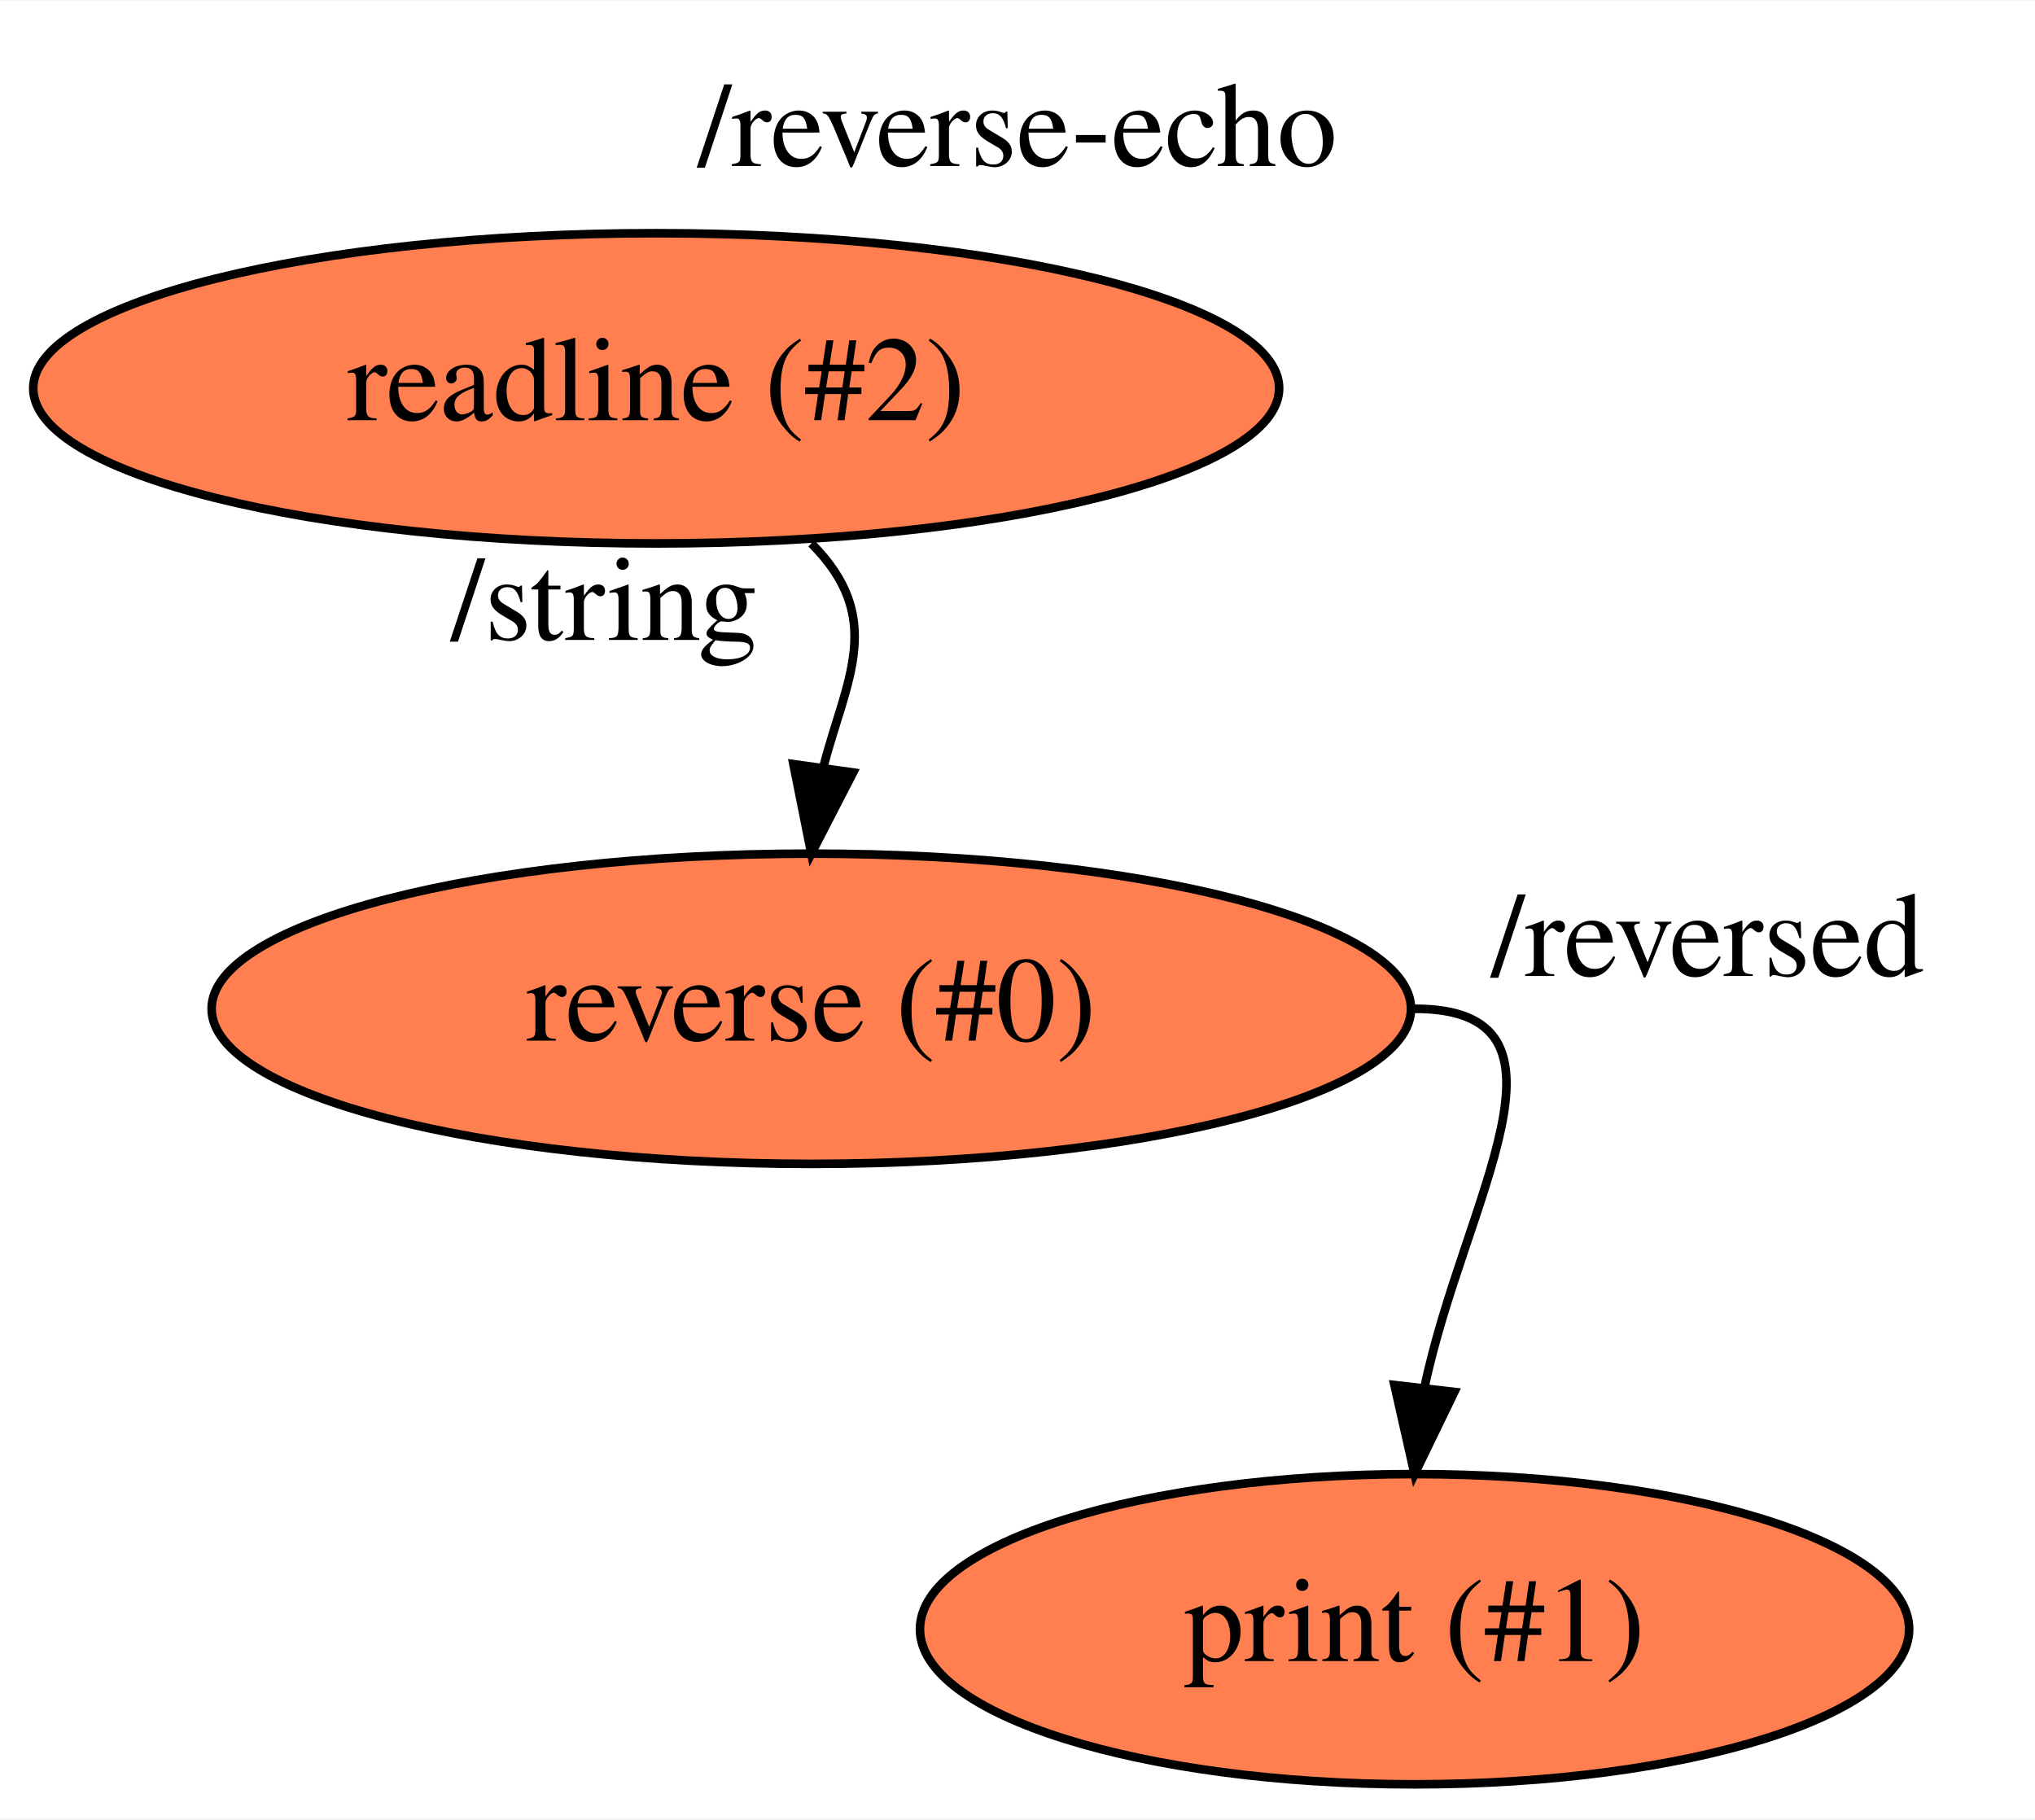
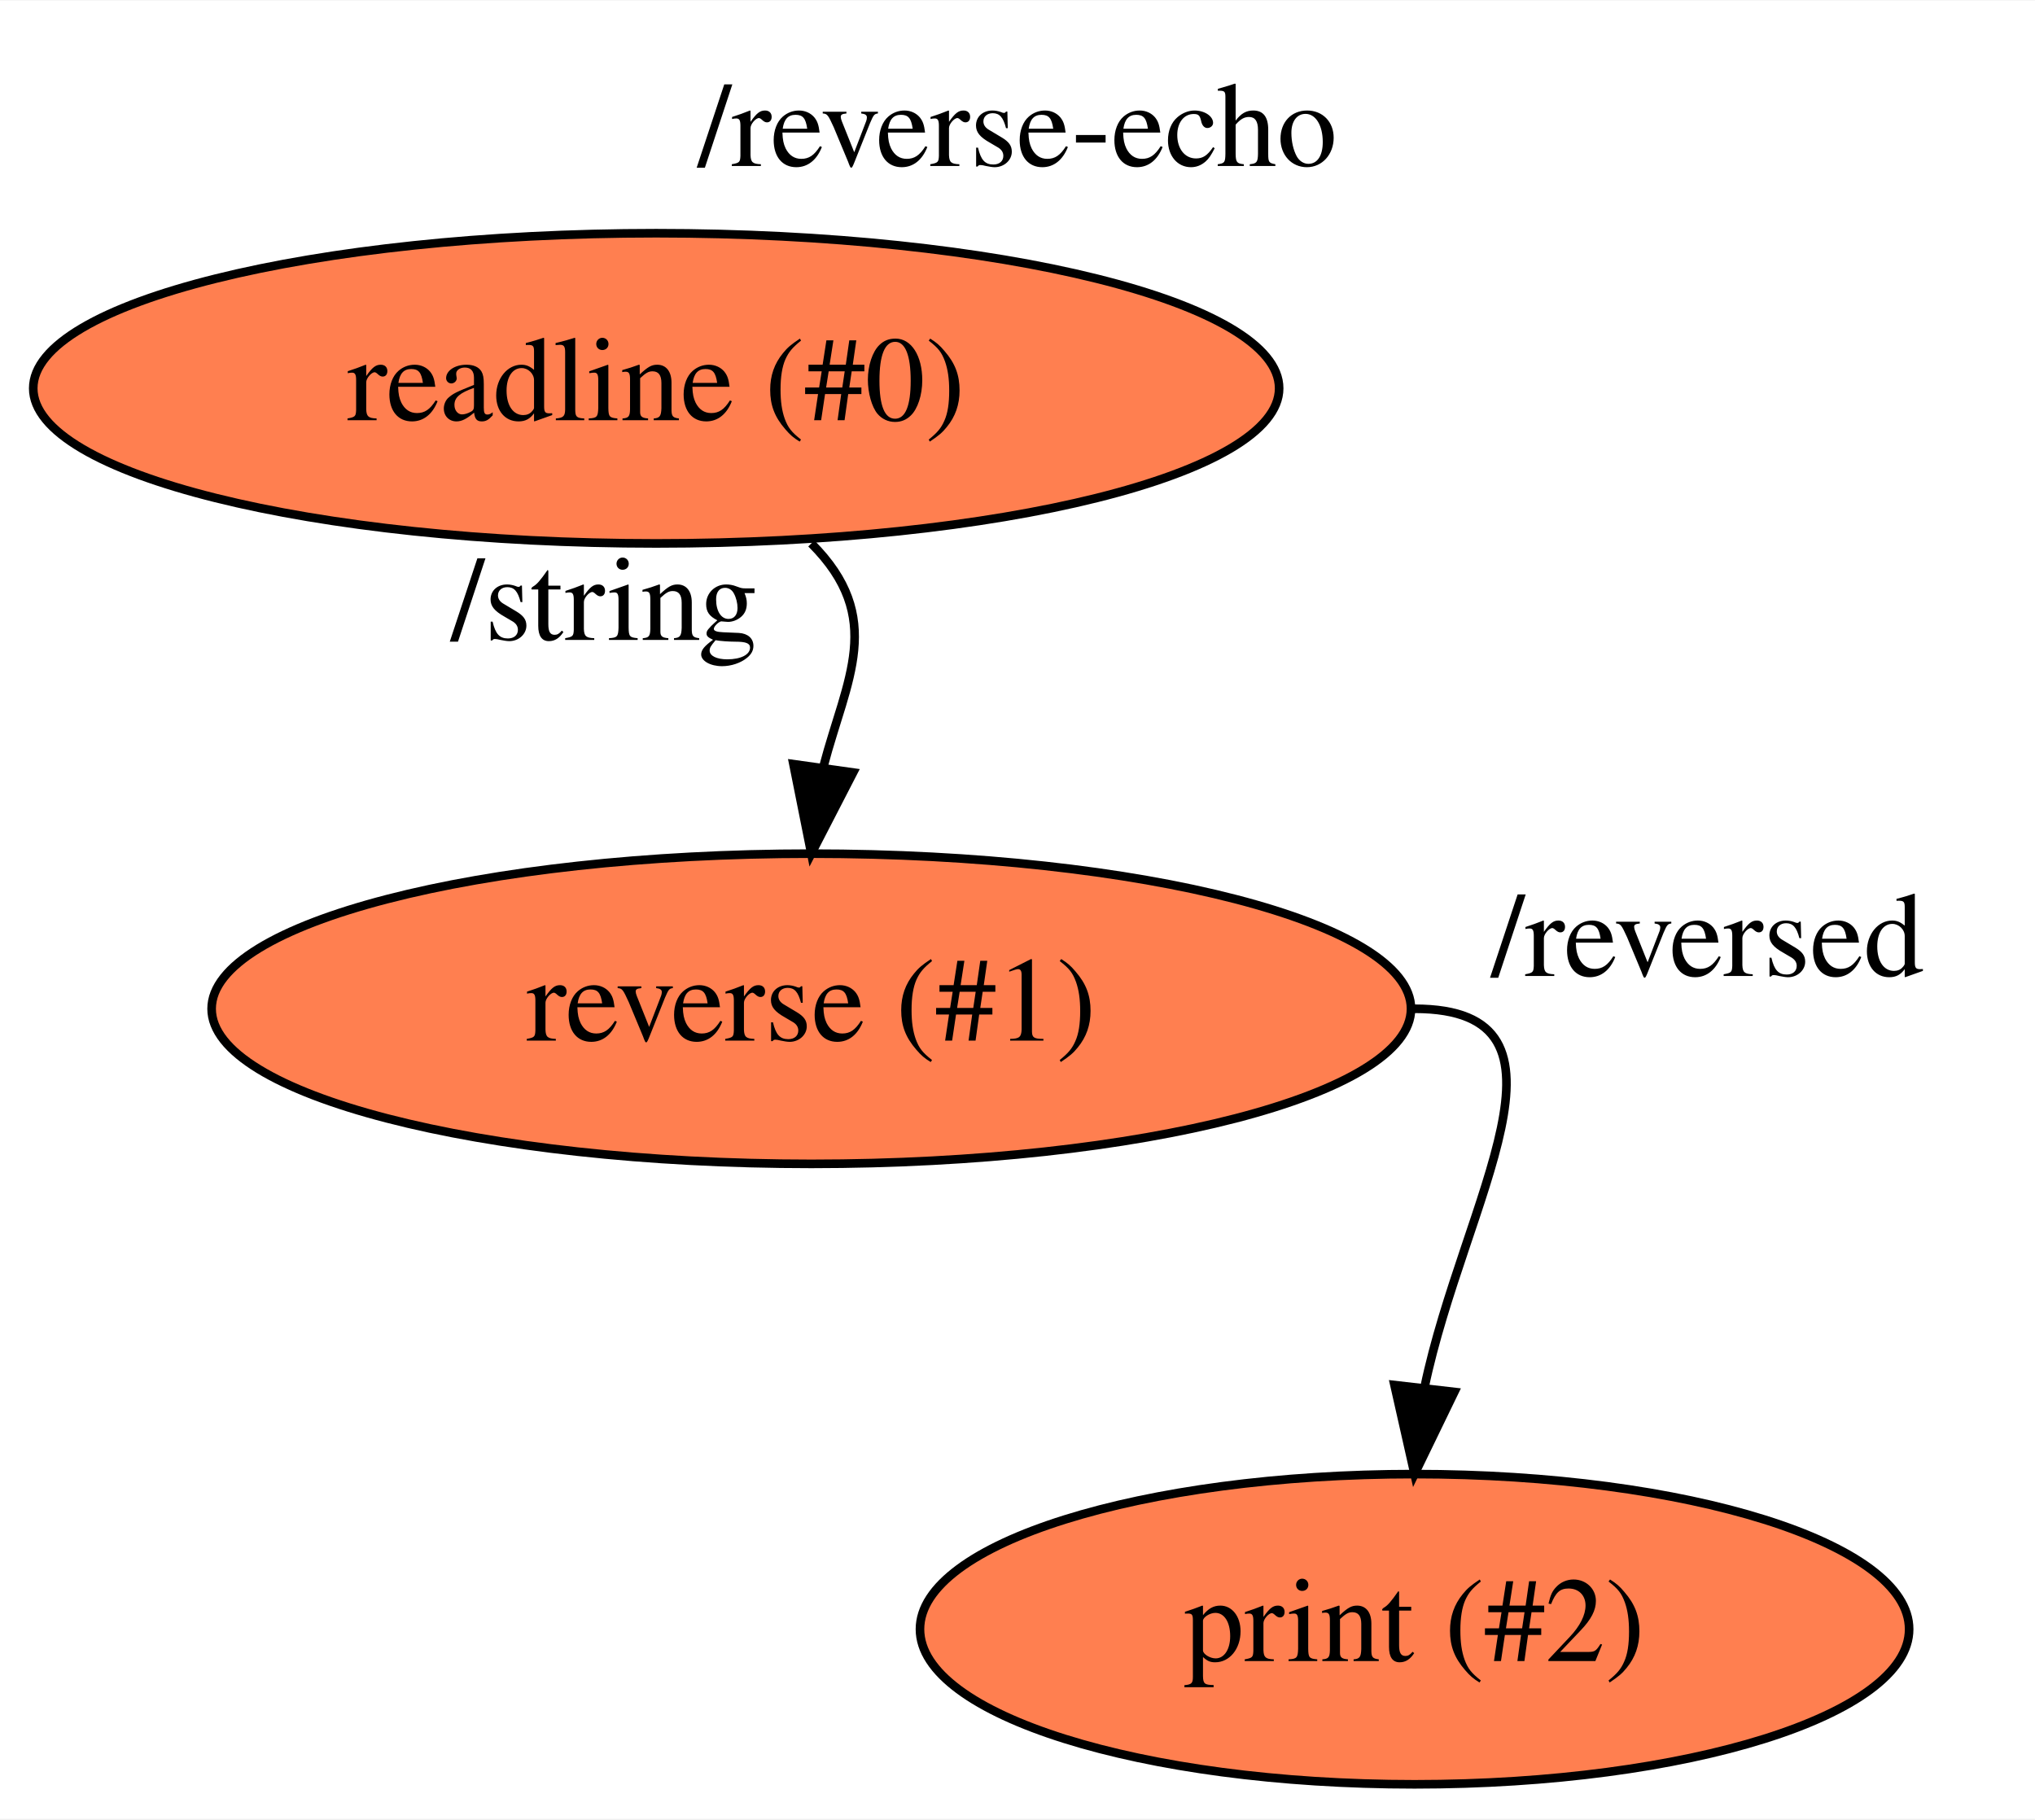
<svg xmlns="http://www.w3.org/2000/svg" xmlns:xlink="http://www.w3.org/1999/xlink" width="236pt" height="211pt" viewBox="0.00 0.00 236.14 211.00">
  <g id="graph0" class="graph" transform="scale(1 1) rotate(0) translate(4 207)">
    <polygon fill="#ffffff" stroke="transparent" points="-4,4 -4,-207 232.144,-207 232.144,4 -4,4" />
    <text text-anchor="middle" x="114.072" y="-187.8" font-family="Times,serif" font-size="14.00" fill="#000000">/reverse-echo</text>
    <g id="node1" class="node">
      <g id="a_node1">
-         <a xlink:href="file:///home/travis/build/andrewdavidmackenzie/flow/flowr/src/lib/flowruntime/stdio/readline.html" xlink:title="readline (#2)">
+         <a xlink:href="file:///home/travis/build/andrewdavidmackenzie/flow/flowr/src/lib/flowruntime/stdio/readline.html" xlink:title="readline (#0)">
          <ellipse fill="#ff7f50" stroke="#000000" cx="72.144" cy="-162" rx="72.287" ry="18" />
-           <text text-anchor="middle" x="72.144" y="-158.3" font-family="Times,serif" font-size="14.00" fill="#000000">readline (#2)</text>
+           <text text-anchor="middle" x="72.144" y="-158.3" font-family="Times,serif" font-size="14.00" fill="#000000">readline (#0)</text>
        </a>
      </g>
    </g>
    <g id="node2" class="node">
      <g id="a_node2">
-         <a xlink:href="file:///home/travis/build/andrewdavidmackenzie/flow/samples/reverse-echo/reverse/reverse.html" xlink:title="reverse (#0)">
+         <a xlink:href="file:///home/travis/build/andrewdavidmackenzie/flow/samples/reverse-echo/reverse/reverse.html" xlink:title="reverse (#1)">
          <ellipse fill="#ff7f50" stroke="#000000" cx="90.144" cy="-90" rx="69.588" ry="18" />
-           <text text-anchor="middle" x="90.144" y="-86.3" font-family="Times,serif" font-size="14.00" fill="#000000">reverse (#0)</text>
+           <text text-anchor="middle" x="90.144" y="-86.3" font-family="Times,serif" font-size="14.00" fill="#000000">reverse (#1)</text>
        </a>
      </g>
    </g>
    <g id="edge1" class="edge">
      <path fill="none" stroke="#000000" d="M90.144,-144C98.806,-135.338 94.204,-128.216 91.571,-118.173" />
      <polygon fill="#000000" stroke="#000000" points="94.999,-117.417 90.144,-108 88.067,-118.389 94.999,-117.417" />
      <text text-anchor="middle" x="66.144" y="-132.8" font-family="Times,serif" font-size="14.00" fill="#000000">/string</text>
    </g>
    <g id="node3" class="node">
      <g id="a_node3">
-         <a xlink:href="file:///home/travis/build/andrewdavidmackenzie/flow/flowr/src/lib/flowruntime/stdio/stdout.html" xlink:title="print (#1)">
+         <a xlink:href="file:///home/travis/build/andrewdavidmackenzie/flow/flowr/src/lib/flowruntime/stdio/stdout.html" xlink:title="print (#2)">
          <ellipse fill="#ff7f50" stroke="#000000" cx="160.144" cy="-18" rx="57.391" ry="18" />
-           <text text-anchor="middle" x="160.144" y="-14.3" font-family="Times,serif" font-size="14.00" fill="#000000">print (#1)</text>
+           <text text-anchor="middle" x="160.144" y="-14.3" font-family="Times,serif" font-size="14.00" fill="#000000">print (#2)</text>
        </a>
      </g>
    </g>
    <g id="edge2" class="edge">
      <path fill="none" stroke="#000000" d="M160.144,-90C180.862,-90 165.809,-67.642 161.305,-46.088" />
      <polygon fill="#000000" stroke="#000000" points="164.765,-45.534 160.144,-36 157.811,-46.335 164.765,-45.534" />
      <text text-anchor="middle" x="194.144" y="-93.8" font-family="Times,serif" font-size="14.00" fill="#000000">/reversed</text>
    </g>
  </g>
</svg>
